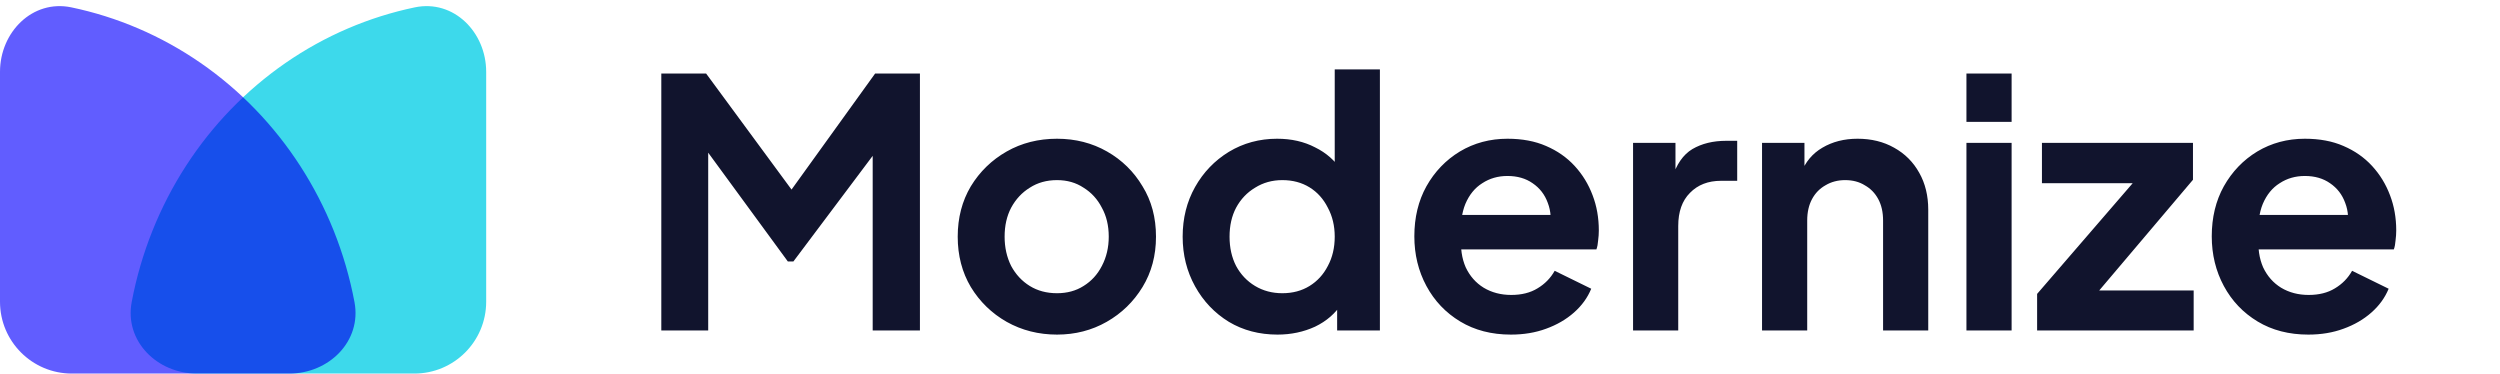
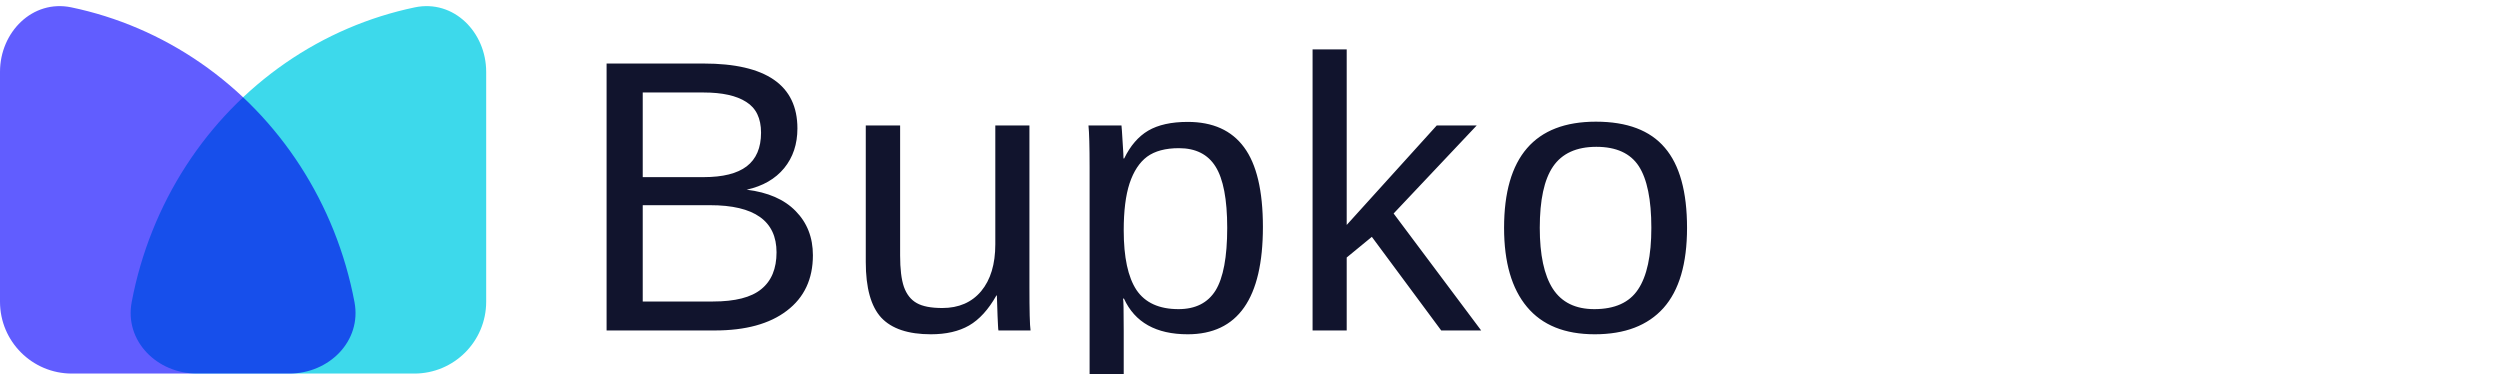
<svg xmlns="http://www.w3.org/2000/svg" width="174" height="26" viewBox="0 0 174 26" fill="none">
-   <path d="M46.027 23V5.12H49.147L55.843 14.216H54.355L60.907 5.12H64.027V23H60.739V8.84L62.011 9.152L55.219 18.2H54.835L48.211 9.152L49.291 8.84V23H46.027ZM73.569 23.288C72.289 23.288 71.121 22.992 70.065 22.4C69.025 21.808 68.193 21 67.569 19.976C66.961 18.952 66.657 17.784 66.657 16.472C66.657 15.16 66.961 13.992 67.569 12.968C68.193 11.944 69.025 11.136 70.065 10.544C71.105 9.952 72.273 9.656 73.569 9.656C74.849 9.656 76.009 9.952 77.049 10.544C78.089 11.136 78.913 11.944 79.521 12.968C80.145 13.976 80.457 15.144 80.457 16.472C80.457 17.784 80.145 18.952 79.521 19.976C78.897 21 78.065 21.808 77.025 22.4C75.985 22.992 74.833 23.288 73.569 23.288ZM73.569 20.408C74.273 20.408 74.889 20.24 75.417 19.904C75.961 19.568 76.385 19.104 76.689 18.512C77.009 17.904 77.169 17.224 77.169 16.472C77.169 15.704 77.009 15.032 76.689 14.456C76.385 13.864 75.961 13.4 75.417 13.064C74.889 12.712 74.273 12.536 73.569 12.536C72.849 12.536 72.217 12.712 71.673 13.064C71.129 13.4 70.697 13.864 70.377 14.456C70.073 15.032 69.921 15.704 69.921 16.472C69.921 17.224 70.073 17.904 70.377 18.512C70.697 19.104 71.129 19.568 71.673 19.904C72.217 20.24 72.849 20.408 73.569 20.408ZM88.913 23.288C87.649 23.288 86.521 22.992 85.529 22.4C84.537 21.792 83.753 20.968 83.177 19.928C82.601 18.888 82.313 17.736 82.313 16.472C82.313 15.192 82.601 14.04 83.177 13.016C83.753 11.992 84.537 11.176 85.529 10.568C86.537 9.96 87.657 9.656 88.889 9.656C89.881 9.656 90.761 9.856 91.529 10.256C92.313 10.64 92.929 11.184 93.377 11.888L92.897 12.536V4.832H96.041V23H93.065V20.48L93.401 21.104C92.953 21.808 92.329 22.352 91.529 22.736C90.729 23.104 89.857 23.288 88.913 23.288ZM89.249 20.408C89.969 20.408 90.601 20.24 91.145 19.904C91.689 19.568 92.113 19.104 92.417 18.512C92.737 17.92 92.897 17.24 92.897 16.472C92.897 15.72 92.737 15.048 92.417 14.456C92.113 13.848 91.689 13.376 91.145 13.04C90.601 12.704 89.969 12.536 89.249 12.536C88.545 12.536 87.913 12.712 87.353 13.064C86.793 13.4 86.353 13.864 86.033 14.456C85.729 15.032 85.577 15.704 85.577 16.472C85.577 17.24 85.729 17.92 86.033 18.512C86.353 19.104 86.793 19.568 87.353 19.904C87.913 20.24 88.545 20.408 89.249 20.408ZM105.158 23.288C103.814 23.288 102.638 22.984 101.63 22.376C100.622 21.768 99.838 20.944 99.278 19.904C98.718 18.864 98.438 17.712 98.438 16.448C98.438 15.136 98.718 13.976 99.278 12.968C99.854 11.944 100.63 11.136 101.606 10.544C102.598 9.952 103.702 9.656 104.918 9.656C105.942 9.656 106.838 9.824 107.606 10.16C108.39 10.496 109.054 10.96 109.598 11.552C110.142 12.144 110.558 12.824 110.846 13.592C111.134 14.344 111.278 15.16 111.278 16.04C111.278 16.264 111.262 16.496 111.23 16.736C111.214 16.976 111.174 17.184 111.11 17.36H101.03V14.96H109.334L107.846 16.088C107.99 15.352 107.95 14.696 107.726 14.12C107.518 13.544 107.166 13.088 106.67 12.752C106.19 12.416 105.606 12.248 104.918 12.248C104.262 12.248 103.678 12.416 103.166 12.752C102.654 13.072 102.262 13.552 101.99 14.192C101.734 14.816 101.638 15.576 101.702 16.472C101.638 17.272 101.742 17.984 102.014 18.608C102.302 19.216 102.718 19.688 103.262 20.024C103.822 20.36 104.462 20.528 105.182 20.528C105.902 20.528 106.51 20.376 107.006 20.072C107.518 19.768 107.918 19.36 108.206 18.848L110.75 20.096C110.494 20.72 110.094 21.272 109.55 21.752C109.006 22.232 108.358 22.608 107.606 22.88C106.87 23.152 106.054 23.288 105.158 23.288ZM113.661 23V9.944H116.613V12.848L116.373 12.416C116.677 11.44 117.149 10.76 117.789 10.376C118.445 9.992 119.229 9.8 120.141 9.8H120.909V12.584H119.781C118.885 12.584 118.165 12.864 117.621 13.424C117.077 13.968 116.805 14.736 116.805 15.728V23H113.661ZM122.638 23V9.944H125.59V12.512L125.35 12.056C125.654 11.272 126.15 10.68 126.838 10.28C127.542 9.864 128.358 9.656 129.286 9.656C130.246 9.656 131.094 9.864 131.83 10.28C132.582 10.696 133.166 11.28 133.582 12.032C133.998 12.768 134.206 13.624 134.206 14.6V23H131.062V15.344C131.062 14.768 130.95 14.272 130.726 13.856C130.502 13.44 130.19 13.12 129.79 12.896C129.406 12.656 128.95 12.536 128.422 12.536C127.91 12.536 127.454 12.656 127.054 12.896C126.654 13.12 126.342 13.44 126.118 13.856C125.894 14.272 125.782 14.768 125.782 15.344V23H122.638ZM136.864 23V9.944H140.008V23H136.864ZM136.864 8.48V5.12H140.008V8.48H136.864ZM141.783 23V20.456L149.367 11.672L149.847 12.752H142.119V9.944H152.631V12.512L145.191 21.296L144.711 20.216H152.679V23H141.783ZM160.658 23.288C159.314 23.288 158.138 22.984 157.13 22.376C156.122 21.768 155.338 20.944 154.778 19.904C154.218 18.864 153.938 17.712 153.938 16.448C153.938 15.136 154.218 13.976 154.778 12.968C155.354 11.944 156.13 11.136 157.106 10.544C158.098 9.952 159.202 9.656 160.418 9.656C161.442 9.656 162.338 9.824 163.106 10.16C163.89 10.496 164.554 10.96 165.098 11.552C165.642 12.144 166.058 12.824 166.346 13.592C166.634 14.344 166.778 15.16 166.778 16.04C166.778 16.264 166.762 16.496 166.73 16.736C166.714 16.976 166.674 17.184 166.61 17.36H156.53V14.96H164.834L163.346 16.088C163.49 15.352 163.45 14.696 163.226 14.12C163.018 13.544 162.666 13.088 162.17 12.752C161.69 12.416 161.106 12.248 160.418 12.248C159.762 12.248 159.178 12.416 158.666 12.752C158.154 13.072 157.762 13.552 157.49 14.192C157.234 14.816 157.138 15.576 157.202 16.472C157.138 17.272 157.242 17.984 157.514 18.608C157.802 19.216 158.218 19.688 158.762 20.024C159.322 20.36 159.962 20.528 160.682 20.528C161.402 20.528 162.01 20.376 162.506 20.072C163.018 19.768 163.418 19.36 163.706 18.848L166.25 20.096C165.994 20.72 165.594 21.272 165.05 21.752C164.506 22.232 163.858 22.608 163.106 22.88C162.37 23.152 161.554 23.288 160.658 23.288Z" fill="#11142D" />
  <path d="M20.137 26C22.898 26 25.184 23.742 24.673 21.029C24.353 19.327 23.868 17.659 23.224 16.05C21.96 12.896 20.109 10.03 17.774 7.615C15.44 5.201 12.669 3.286 9.619 1.979C8.114 1.334 6.555 0.844 4.965 0.512C2.262 -0.051 0 2.239 0 5V21C0 23.761 2.239 26 5 26H20.137Z" fill="#615DFF" />
  <g style="mix-blend-mode:multiply">
    <path d="M13.701 26C10.94 26 8.654 23.742 9.165 21.029C9.485 19.327 9.97 17.659 10.615 16.05C11.878 12.896 13.729 10.03 16.064 7.615C18.398 5.201 21.169 3.286 24.219 1.979C25.724 1.334 27.283 0.844 28.873 0.512C31.577 -0.051 33.838 2.239 33.838 5V21C33.838 23.761 31.6 26 28.838 26H13.701Z" fill="#3DD9EB" />
  </g>
+   <text x="40" y="23" font-size="27" fill="#11142D" font-family="Arial, sans-serif" letter-spacing="0.5">
+     Bupko
+   </text>
</svg>
